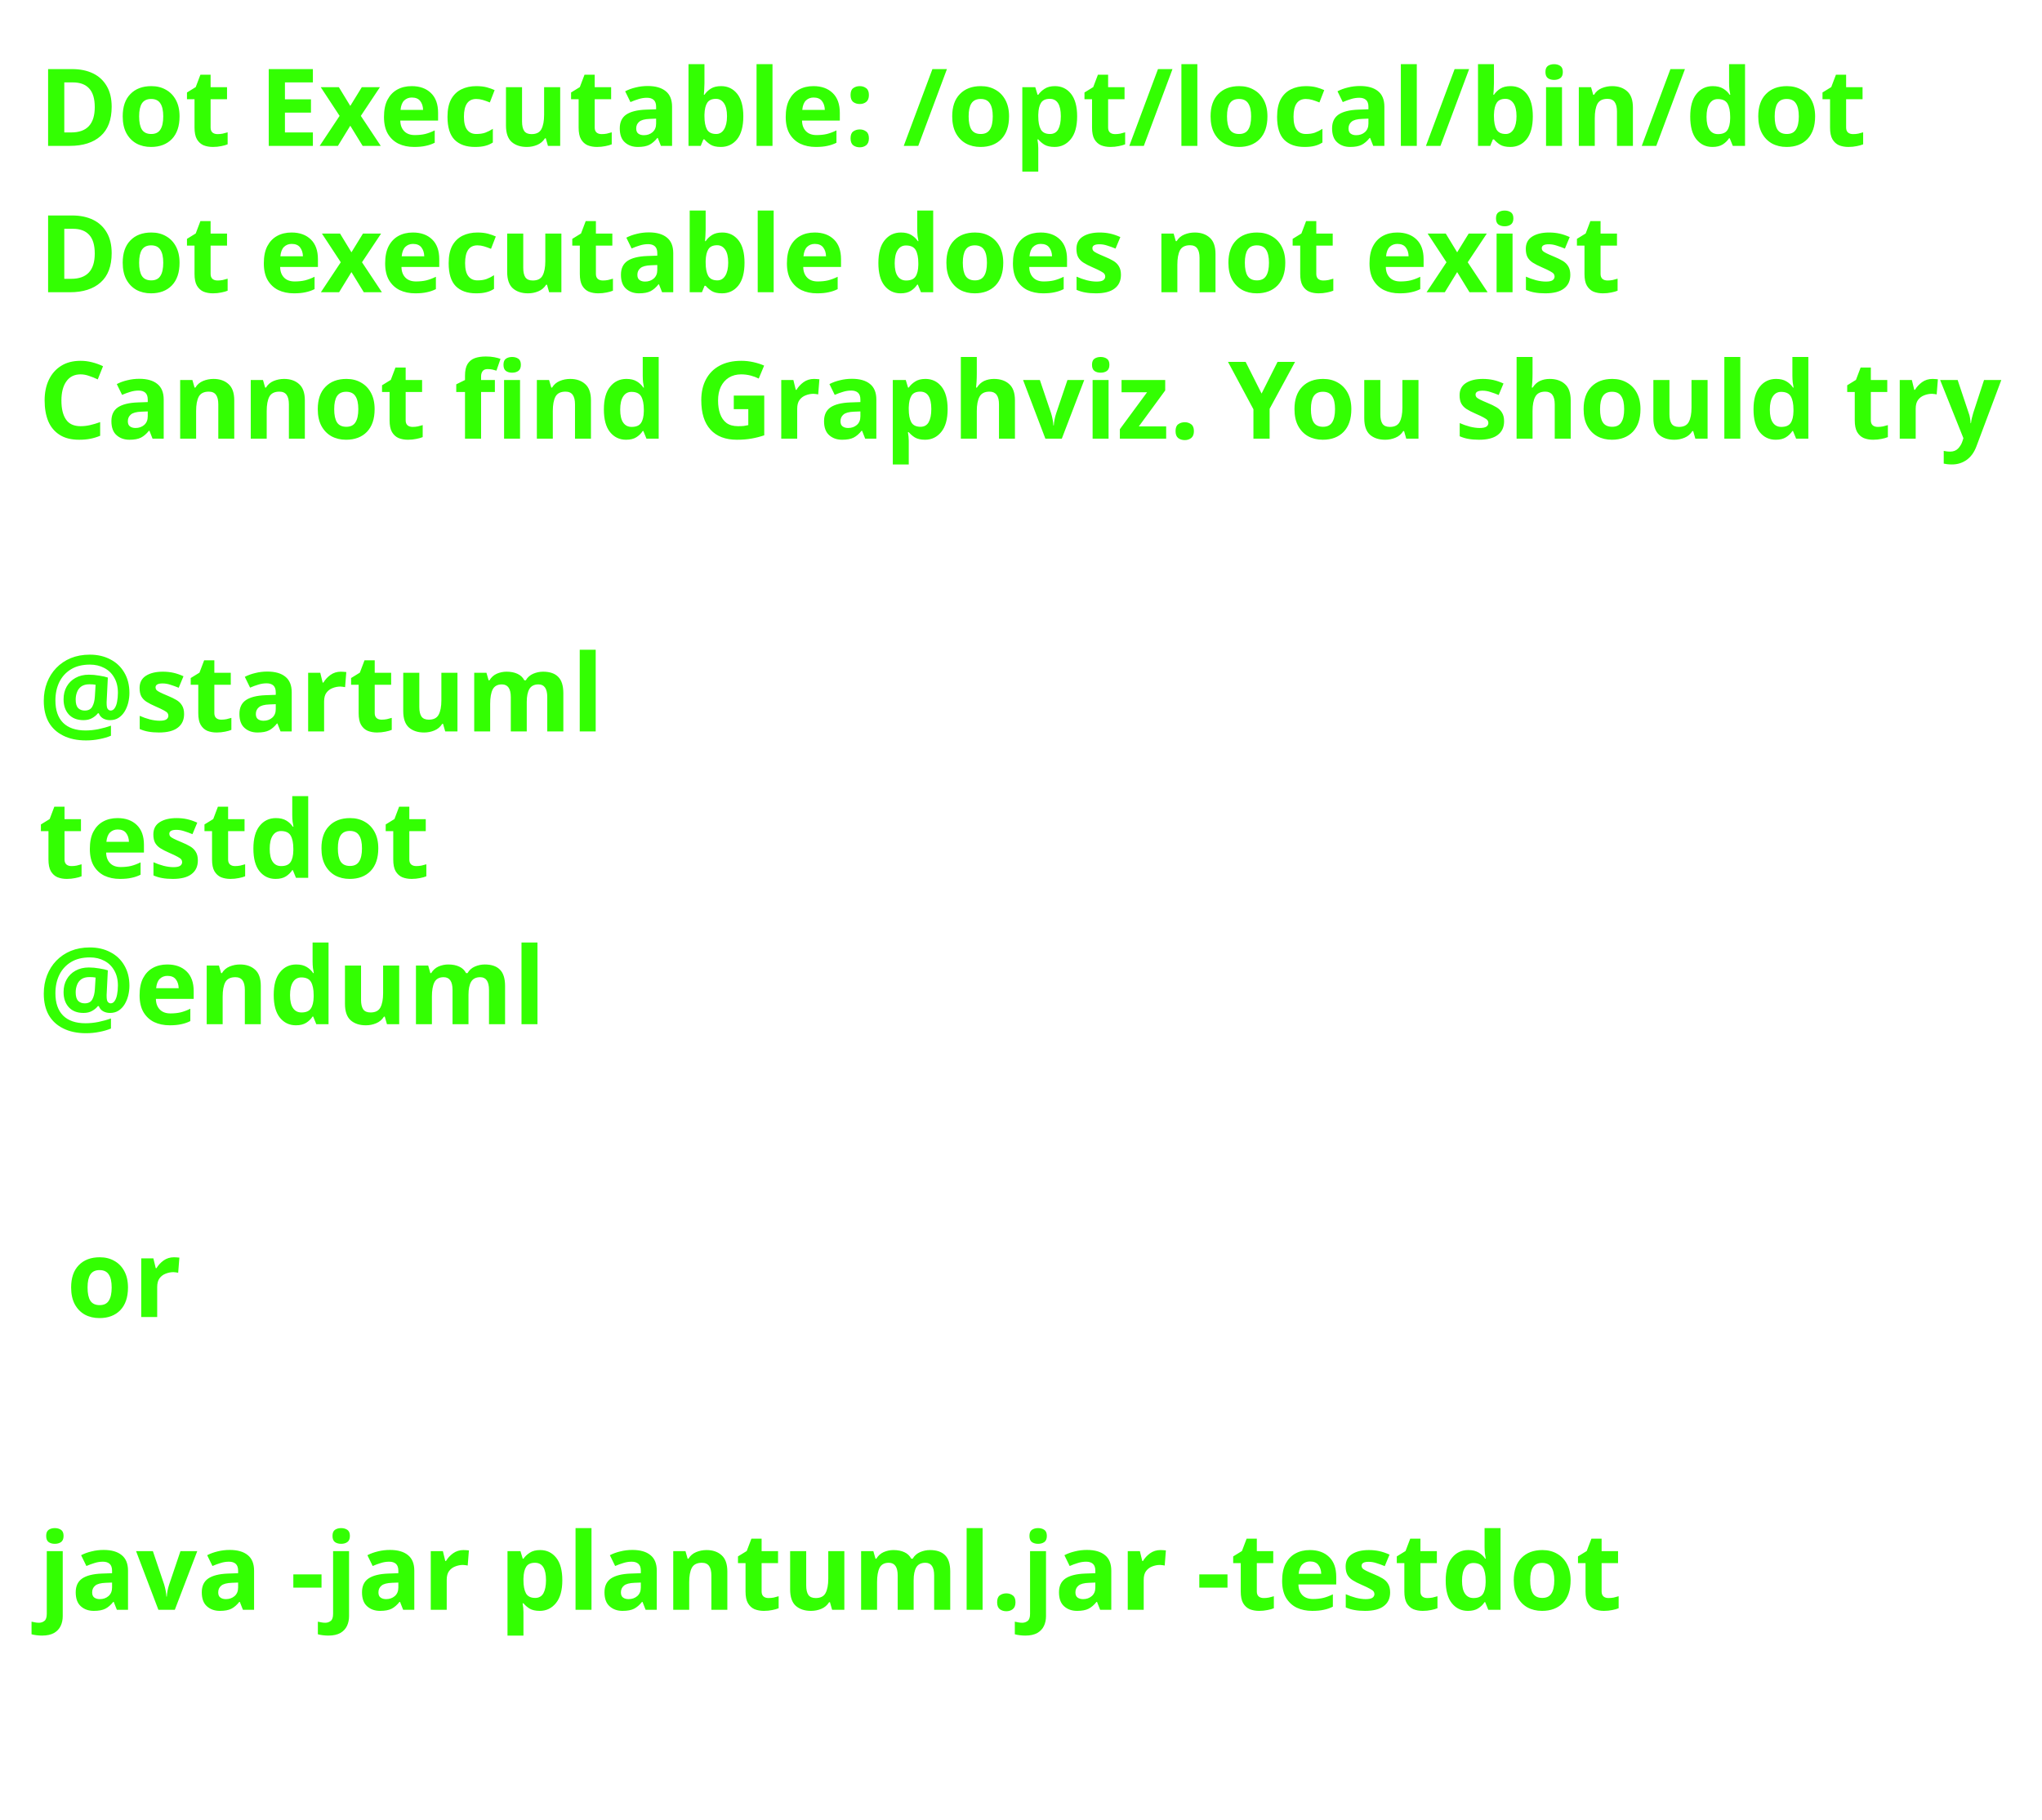
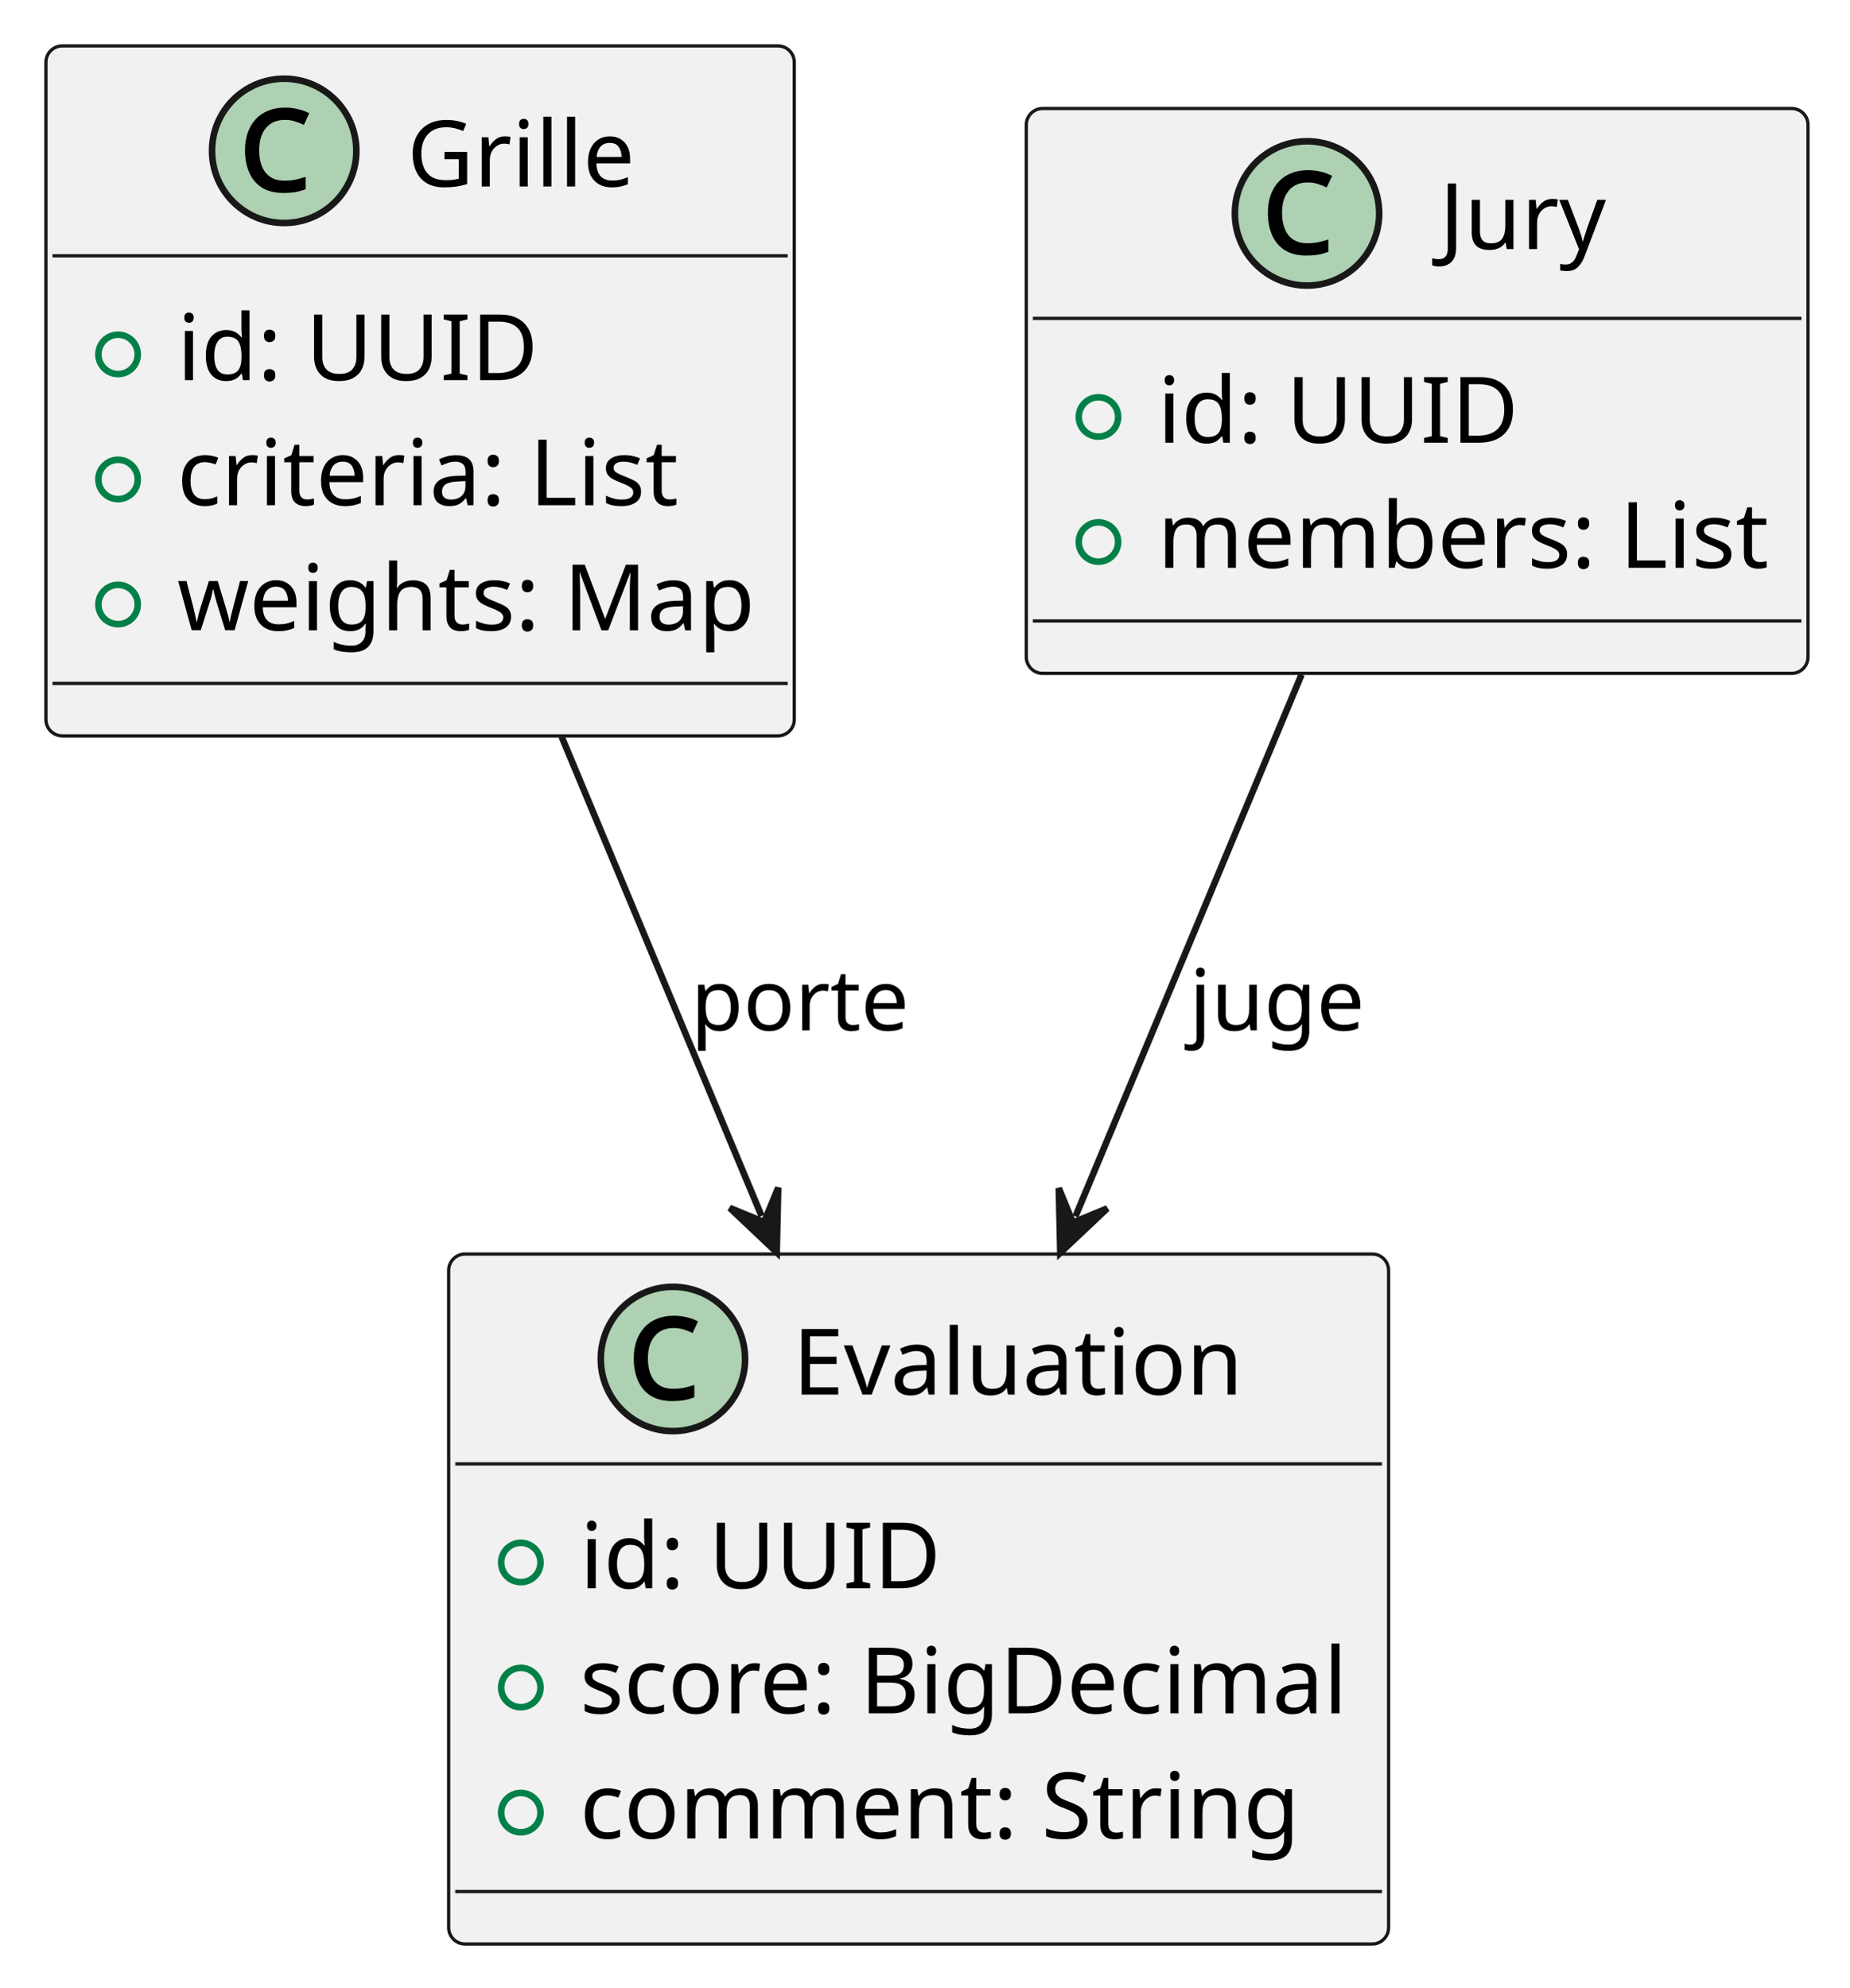
- <svg xmlns="http://www.w3.org/2000/svg" contentStyleType="text/css" height="237px" preserveAspectRatio="none" style="width:266px;height:237px;background:#FFFFFF;" version="1.1" viewBox="0 0 266 237" width="266px" zoomAndPan="magnify">
+ <svg xmlns="http://www.w3.org/2000/svg" contentStyleType="text/css" height="303px" preserveAspectRatio="none" style="width:282px;height:303px;background:#FFFFFF;" version="1.1" viewBox="0 0 282 303" width="282px" zoomAndPan="magnify">
  <defs />
  <g>
-     <text fill="#33FF02" font-family="sans-serif" font-size="14" font-weight="bold" lengthAdjust="spacing" textLength="236.501" x="5" y="19">Dot Executable: /opt/local/bin/dot</text>
-     <text fill="#33FF02" font-family="sans-serif" font-size="14" font-weight="bold" lengthAdjust="spacing" textLength="205.369" x="5" y="38.068">Dot executable does not exist</text>
-     <text fill="#33FF02" font-family="sans-serif" font-size="14" font-weight="bold" lengthAdjust="spacing" textLength="254.851" x="5" y="57.136">Cannot find Graphviz. You should try</text>
-     <text fill="#33FF02" font-family="sans-serif" font-size="14" font-weight="bold" lengthAdjust="spacing" textLength="3.64" x="5" y="76.204"> </text>
-     <text fill="#33FF02" font-family="sans-serif" font-size="14" font-weight="bold" lengthAdjust="spacing" textLength="72.327" x="5" y="95.272">@startuml</text>
-     <text fill="#33FF02" font-family="sans-serif" font-size="14" font-weight="bold" lengthAdjust="spacing" textLength="49.906" x="5" y="114.34">testdot</text>
-     <text fill="#33FF02" font-family="sans-serif" font-size="14" font-weight="bold" lengthAdjust="spacing" textLength="66.16" x="5" y="133.407">@enduml</text>
-     <text fill="#33FF02" font-family="sans-serif" font-size="14" font-weight="bold" lengthAdjust="spacing" textLength="3.64" x="5" y="152.475"> </text>
-     <text fill="#33FF02" font-family="sans-serif" font-size="14" font-weight="bold" lengthAdjust="spacing" textLength="15.127" x="8.64" y="171.543">or</text>
-     <text fill="#33FF02" font-family="sans-serif" font-size="14" font-weight="bold" lengthAdjust="spacing" textLength="3.64" x="5" y="190.611"> </text>
-     <text fill="#33FF02" font-family="sans-serif" font-size="14" font-weight="bold" lengthAdjust="spacing" textLength="202.845" x="5" y="209.679">java -jar plantuml.jar -testdot</text>
-     <text fill="#33FF02" font-family="sans-serif" font-size="14" font-weight="bold" lengthAdjust="spacing" textLength="3.64" x="5" y="228.747"> </text>
+     <g id="elem_Grille">
+       <rect codeLine="2" fill="#F1F1F1" height="105.204" id="Grille" rx="2.5" ry="2.5" style="stroke:#181818;stroke-width:0.5;" width="114.088" x="7" y="7" />
+       <ellipse cx="43.322" cy="23" fill="#ADD1B2" rx="11" ry="11" style="stroke:#181818;stroke-width:1.0;" />
+       <path d="M43.431,18.281 Q42.509,18.281 41.775,18.594 Q41.056,18.906 40.556,19.5 Q40.056,20.078 39.775,20.953 Q39.509,21.828 39.509,22.922 Q39.509,24.359 39.947,25.406 Q40.4,26.453 41.244,27 Q42.103,27.547 43.416,27.547 Q44.197,27.547 44.884,27.422 Q45.587,27.281 46.587,26.969 L46.587,28.844 Q45.728,29.172 44.962,29.297 Q44.212,29.422 43.197,29.422 Q41.275,29.422 39.962,28.625 Q38.666,27.812 38.009,26.344 Q37.353,24.859 37.353,22.891 Q37.353,21.469 37.744,20.297 Q38.15,19.109 38.931,18.234 Q39.712,17.359 40.853,16.891 Q41.994,16.406 43.462,16.406 Q44.416,16.406 45.306,16.609 Q46.212,16.797 47.15,17.266 L46.322,19.047 Q45.541,18.672 44.884,18.484 Q44.228,18.281 43.431,18.281 Z " fill="#000000" />
+       <text fill="#000000" font-family="sans-serif" font-size="14" lengthAdjust="spacing" textLength="34.706" x="62.06" y="28.432">Grille</text>
+       <line style="stroke:#181818;stroke-width:0.5;" x1="8" x2="120.088" y1="39" y2="39" />
+       <ellipse cx="18" cy="54.034" fill="none" rx="3" ry="3" style="stroke:#038048;stroke-width:1.0;" />
+       <text fill="#000000" font-family="sans-serif" font-size="14" lengthAdjust="spacing" textLength="55.048" x="27" y="57.966">id: UUID</text>
+       <ellipse cx="18" cy="73.102" fill="none" rx="3" ry="3" style="stroke:#038048;stroke-width:1.0;" />
+       <text fill="#000000" font-family="sans-serif" font-size="14" lengthAdjust="spacing" textLength="76.412" x="27" y="77.034">criteria: List</text>
+       <ellipse cx="18" cy="92.17" fill="none" rx="3" ry="3" style="stroke:#038048;stroke-width:1.0;" />
+       <text fill="#000000" font-family="sans-serif" font-size="14" lengthAdjust="spacing" textLength="88.088" x="27" y="96.102">weights: Map</text>
+       <line style="stroke:#181818;stroke-width:0.5;" x1="8" x2="120.088" y1="104.204" y2="104.204" />
+     </g>
+     <g id="elem_Jury">
+       <rect codeLine="8" fill="#F1F1F1" height="86.136" id="Jury" rx="2.5" ry="2.5" style="stroke:#181818;stroke-width:0.5;" width="119.17" x="156.46" y="16.54" />
+       <ellipse cx="199.258" cy="32.54" fill="#ADD1B2" rx="11" ry="11" style="stroke:#181818;stroke-width:1.0;" />
+       <path d="M199.368,27.821 Q198.446,27.821 197.711,28.134 Q196.993,28.446 196.493,29.04 Q195.993,29.618 195.711,30.493 Q195.446,31.368 195.446,32.462 Q195.446,33.899 195.883,34.946 Q196.336,35.993 197.18,36.54 Q198.039,37.087 199.352,37.087 Q200.133,37.087 200.821,36.962 Q201.524,36.821 202.524,36.509 L202.524,38.384 Q201.664,38.712 200.899,38.837 Q200.149,38.962 199.133,38.962 Q197.211,38.962 195.899,38.165 Q194.602,37.352 193.946,35.884 Q193.289,34.399 193.289,32.431 Q193.289,31.009 193.68,29.837 Q194.086,28.649 194.868,27.774 Q195.649,26.899 196.789,26.431 Q197.93,25.946 199.399,25.946 Q200.352,25.946 201.243,26.149 Q202.149,26.337 203.086,26.806 L202.258,28.587 Q201.477,28.212 200.821,28.024 Q200.164,27.821 199.368,27.821 Z " fill="#000000" />
+       <text fill="#000000" font-family="sans-serif" font-size="14" lengthAdjust="spacing" textLength="25.396" x="219.436" y="37.972">Jury</text>
+       <line style="stroke:#181818;stroke-width:0.5;" x1="157.46" x2="274.63" y1="48.54" y2="48.54" />
+       <ellipse cx="167.46" cy="63.574" fill="none" rx="3" ry="3" style="stroke:#038048;stroke-width:1.0;" />
+       <text fill="#000000" font-family="sans-serif" font-size="14" lengthAdjust="spacing" textLength="55.048" x="176.46" y="67.506">id: UUID</text>
+       <ellipse cx="167.46" cy="82.642" fill="none" rx="3" ry="3" style="stroke:#038048;stroke-width:1.0;" />
+       <text fill="#000000" font-family="sans-serif" font-size="14" lengthAdjust="spacing" textLength="93.17" x="176.46" y="86.574">members: List</text>
+       <line style="stroke:#181818;stroke-width:0.5;" x1="157.46" x2="274.63" y1="94.676" y2="94.676" />
+     </g>
+     <g id="elem_Evaluation">
+       <rect codeLine="13" fill="#F1F1F1" height="105.204" id="Evaluation" rx="2.5" ry="2.5" style="stroke:#181818;stroke-width:0.5;" width="143.292" x="68.4" y="191.21" />
+       <ellipse cx="102.586" cy="207.21" fill="#ADD1B2" rx="11" ry="11" style="stroke:#181818;stroke-width:1.0;" />
+       <path d="M102.695,202.491 Q101.774,202.491 101.039,202.804 Q100.32,203.116 99.82,203.71 Q99.32,204.288 99.039,205.163 Q98.774,206.038 98.774,207.132 Q98.774,208.569 99.211,209.616 Q99.664,210.663 100.508,211.21 Q101.367,211.757 102.68,211.757 Q103.461,211.757 104.149,211.632 Q104.852,211.491 105.852,211.179 L105.852,213.054 Q104.992,213.382 104.227,213.507 Q103.477,213.632 102.461,213.632 Q100.539,213.632 99.227,212.835 Q97.93,212.023 97.274,210.554 Q96.617,209.069 96.617,207.101 Q96.617,205.679 97.008,204.507 Q97.414,203.319 98.195,202.444 Q98.977,201.569 100.117,201.101 Q101.258,200.616 102.727,200.616 Q103.68,200.616 104.57,200.819 Q105.477,201.007 106.414,201.476 L105.586,203.257 Q104.805,202.882 104.149,202.694 Q103.492,202.491 102.695,202.491 Z " fill="#000000" />
+       <text fill="#000000" font-family="sans-serif" font-size="14" lengthAdjust="spacing" textLength="68.656" x="120.85" y="212.642">Evaluation</text>
+       <line style="stroke:#181818;stroke-width:0.5;" x1="69.4" x2="210.691" y1="223.21" y2="223.21" />
+       <ellipse cx="79.4" cy="238.244" fill="none" rx="3" ry="3" style="stroke:#038048;stroke-width:1.0;" />
+       <text fill="#000000" font-family="sans-serif" font-size="14" lengthAdjust="spacing" textLength="55.048" x="88.4" y="242.176">id: UUID</text>
+       <ellipse cx="79.4" cy="257.312" fill="none" rx="3" ry="3" style="stroke:#038048;stroke-width:1.0;" />
+       <text fill="#000000" font-family="sans-serif" font-size="14" lengthAdjust="spacing" textLength="117.291" x="88.4" y="261.244">score: BigDecimal</text>
+       <ellipse cx="79.4" cy="276.38" fill="none" rx="3" ry="3" style="stroke:#038048;stroke-width:1.0;" />
+       <text fill="#000000" font-family="sans-serif" font-size="14" lengthAdjust="spacing" textLength="109.76" x="88.4" y="280.312">comment: String</text>
+       <line style="stroke:#181818;stroke-width:0.5;" x1="69.4" x2="210.691" y1="288.414" y2="288.414" />
+     </g>
+     <g id="link_Grille_Evaluation">
+       <path codeLine="19" d="M85.62,112.33 C95.89,136.95 105.831,160.782 116.101,185.412 " fill="none" id="Grille-to-Evaluation" style="stroke:#181818;stroke-width:1.0;" />
+       <polygon fill="#181818" points="118.41,190.95,118.638,181.104,116.486,186.335,111.254,184.183,118.41,190.95" style="stroke:#181818;stroke-width:1.0;" />
+       <text fill="#000000" font-family="sans-serif" font-size="13" lengthAdjust="spacing" textLength="33.254" x="105.32" y="157.107">porte</text>
+     </g>
+     <g id="link_Jury_Evaluation">
+       <path codeLine="20" d="M198.42,102.86 C187.45,129.15 175.591,157.593 163.951,185.483 " fill="none" id="Jury-to-Evaluation" style="stroke:#181818;stroke-width:1.0;" />
+       <polygon fill="#181818" points="161.64,191.02,168.798,184.255,163.566,186.406,161.415,181.174,161.64,191.02" style="stroke:#181818;stroke-width:1.0;" />
+       <text fill="#000000" font-family="sans-serif" font-size="13" lengthAdjust="spacing" textLength="26.715" x="181.32" y="157.107">juge</text>
+     </g>
  </g>
</svg>
